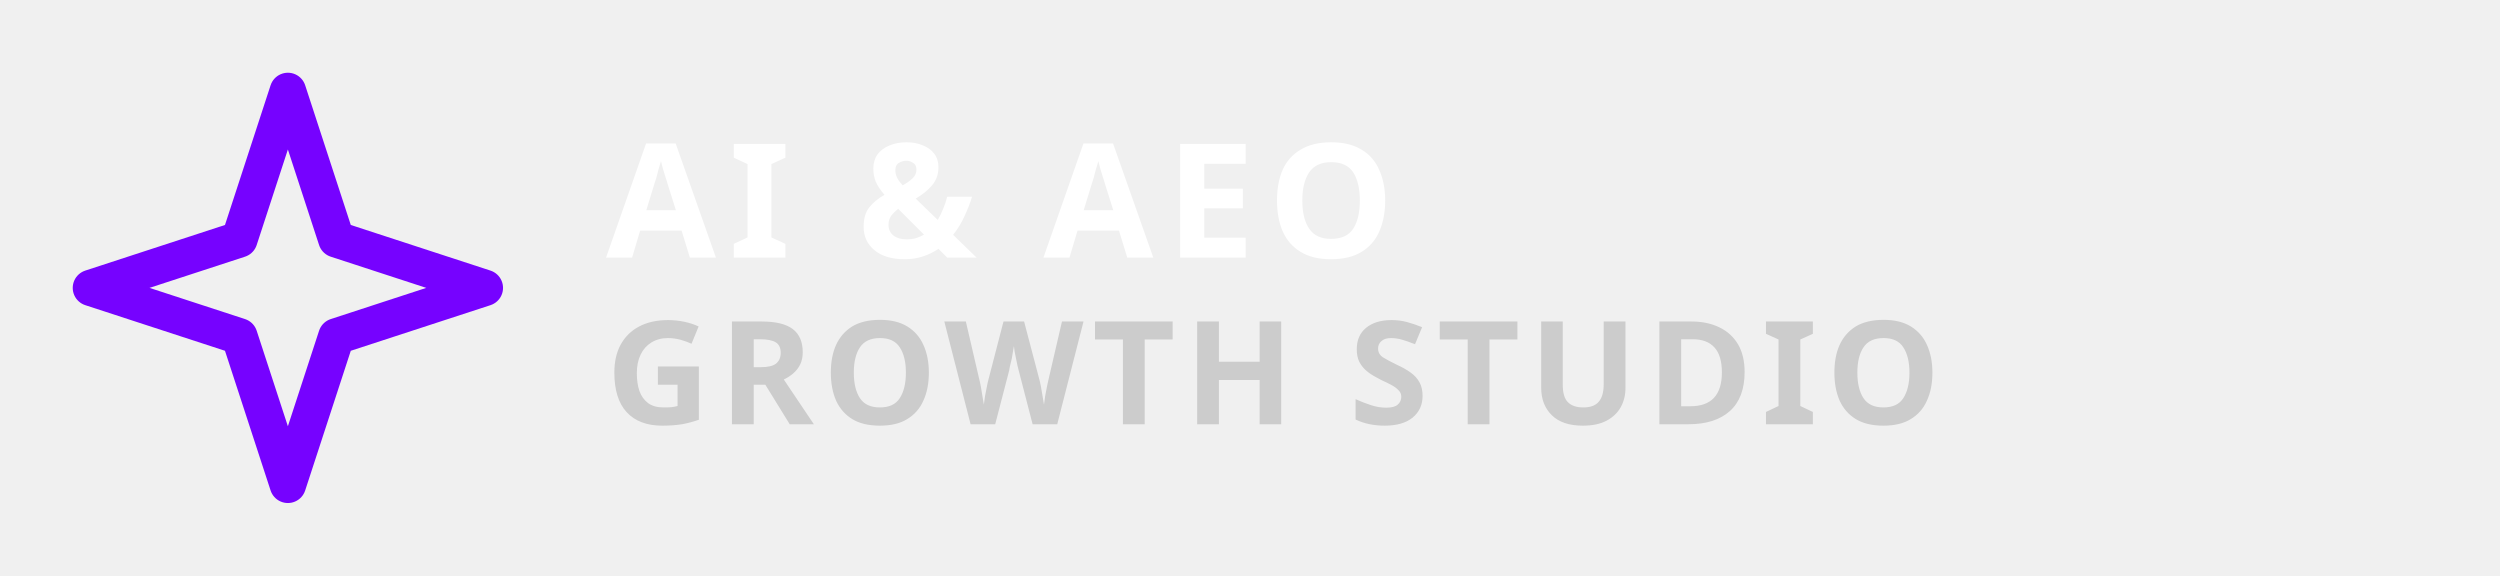
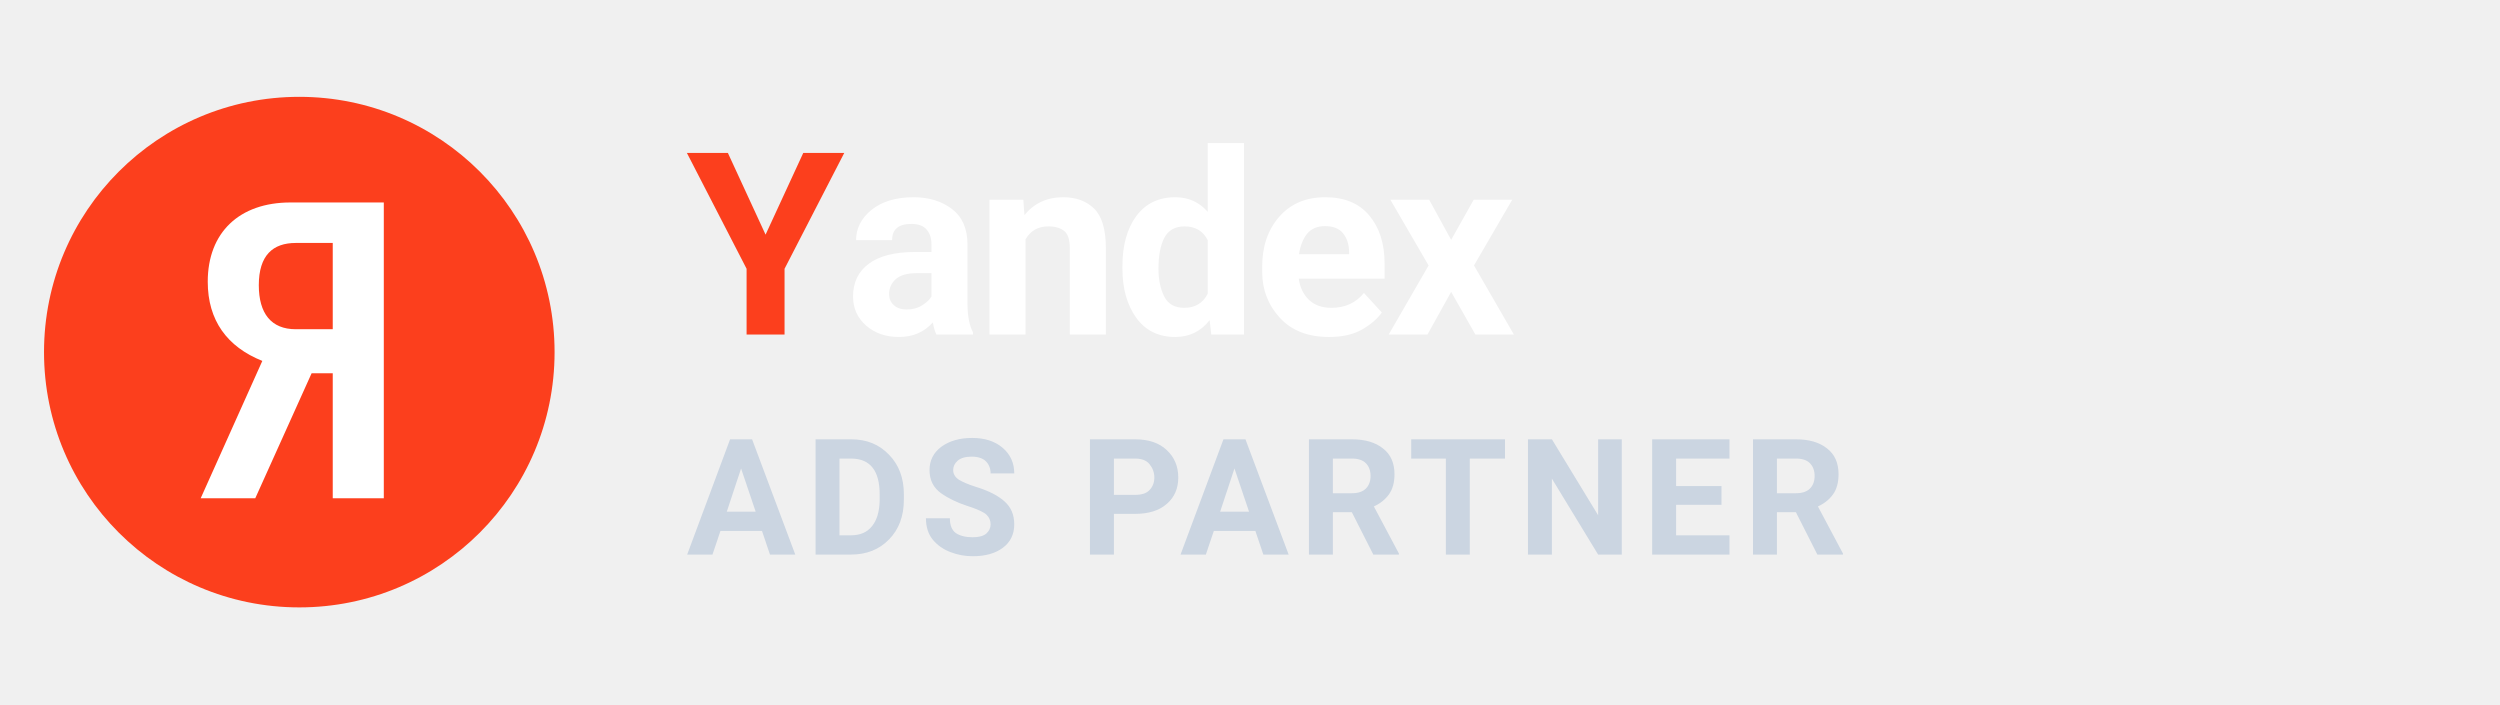
- <svg xmlns="http://www.w3.org/2000/svg" width="165" height="38" viewBox="0 0 165 38" fill="none">
-   <path d="M19 6l3.2 9.8L32 19l-9.8 3.2L19 32l-3.2-9.8L6 19l9.8-3.2L19 6z" stroke="#7602FF" stroke-width="2.4" stroke-linejoin="round" />
-   <text x="40" y="17" font-family="sans-serif" font-size="10.5" font-weight="800" letter-spacing="0.08em" fill="#fff">AI &amp; AEO</text>
-   <text x="40" y="28" font-family="sans-serif" font-size="9.5" font-weight="600" letter-spacing="0.06em" fill="#ccc">GROWTH STUDIO</text>
+ <svg xmlns="http://www.w3.org/2000/svg" width="142" height="40" viewBox="0 0 142 40" fill="none">
+   <circle cx="17" cy="20" r="14.5" fill="#FC3F1D" />
+   <path d="M19.2 11.5H16.5C13.6 11.5 11.8 13.2 11.8 16.0C11.8 18.2 12.9 19.7 14.9 20.5L11.4 28.3H14.5L17.7 21.2H18.9V28.3H21.8V11.5H19.2ZM18.9 18.7H16.8C15.4 18.7 14.7 17.8 14.7 16.2C14.7 14.5 15.5 13.8 16.8 13.8H18.9V18.7Z" fill="#FFFFFF" />
+   <text x="39" y="19" font-family="-apple-system, BlinkMacSystemFont, 'Segoe UI', Roboto, sans-serif" font-size="14.5" font-weight="700" letter-spacing="-0.02em" fill="#FFFFFF">
+     <tspan fill="#FC3F1D">Y</tspan>andex</text>
+   <text x="39" y="31.5" font-family="-apple-system, BlinkMacSystemFont, 'Segoe UI', Roboto, sans-serif" font-size="9.2" font-weight="700" letter-spacing="0.06em" fill="#CBD5E1">ADS PARTNER</text>
</svg>
